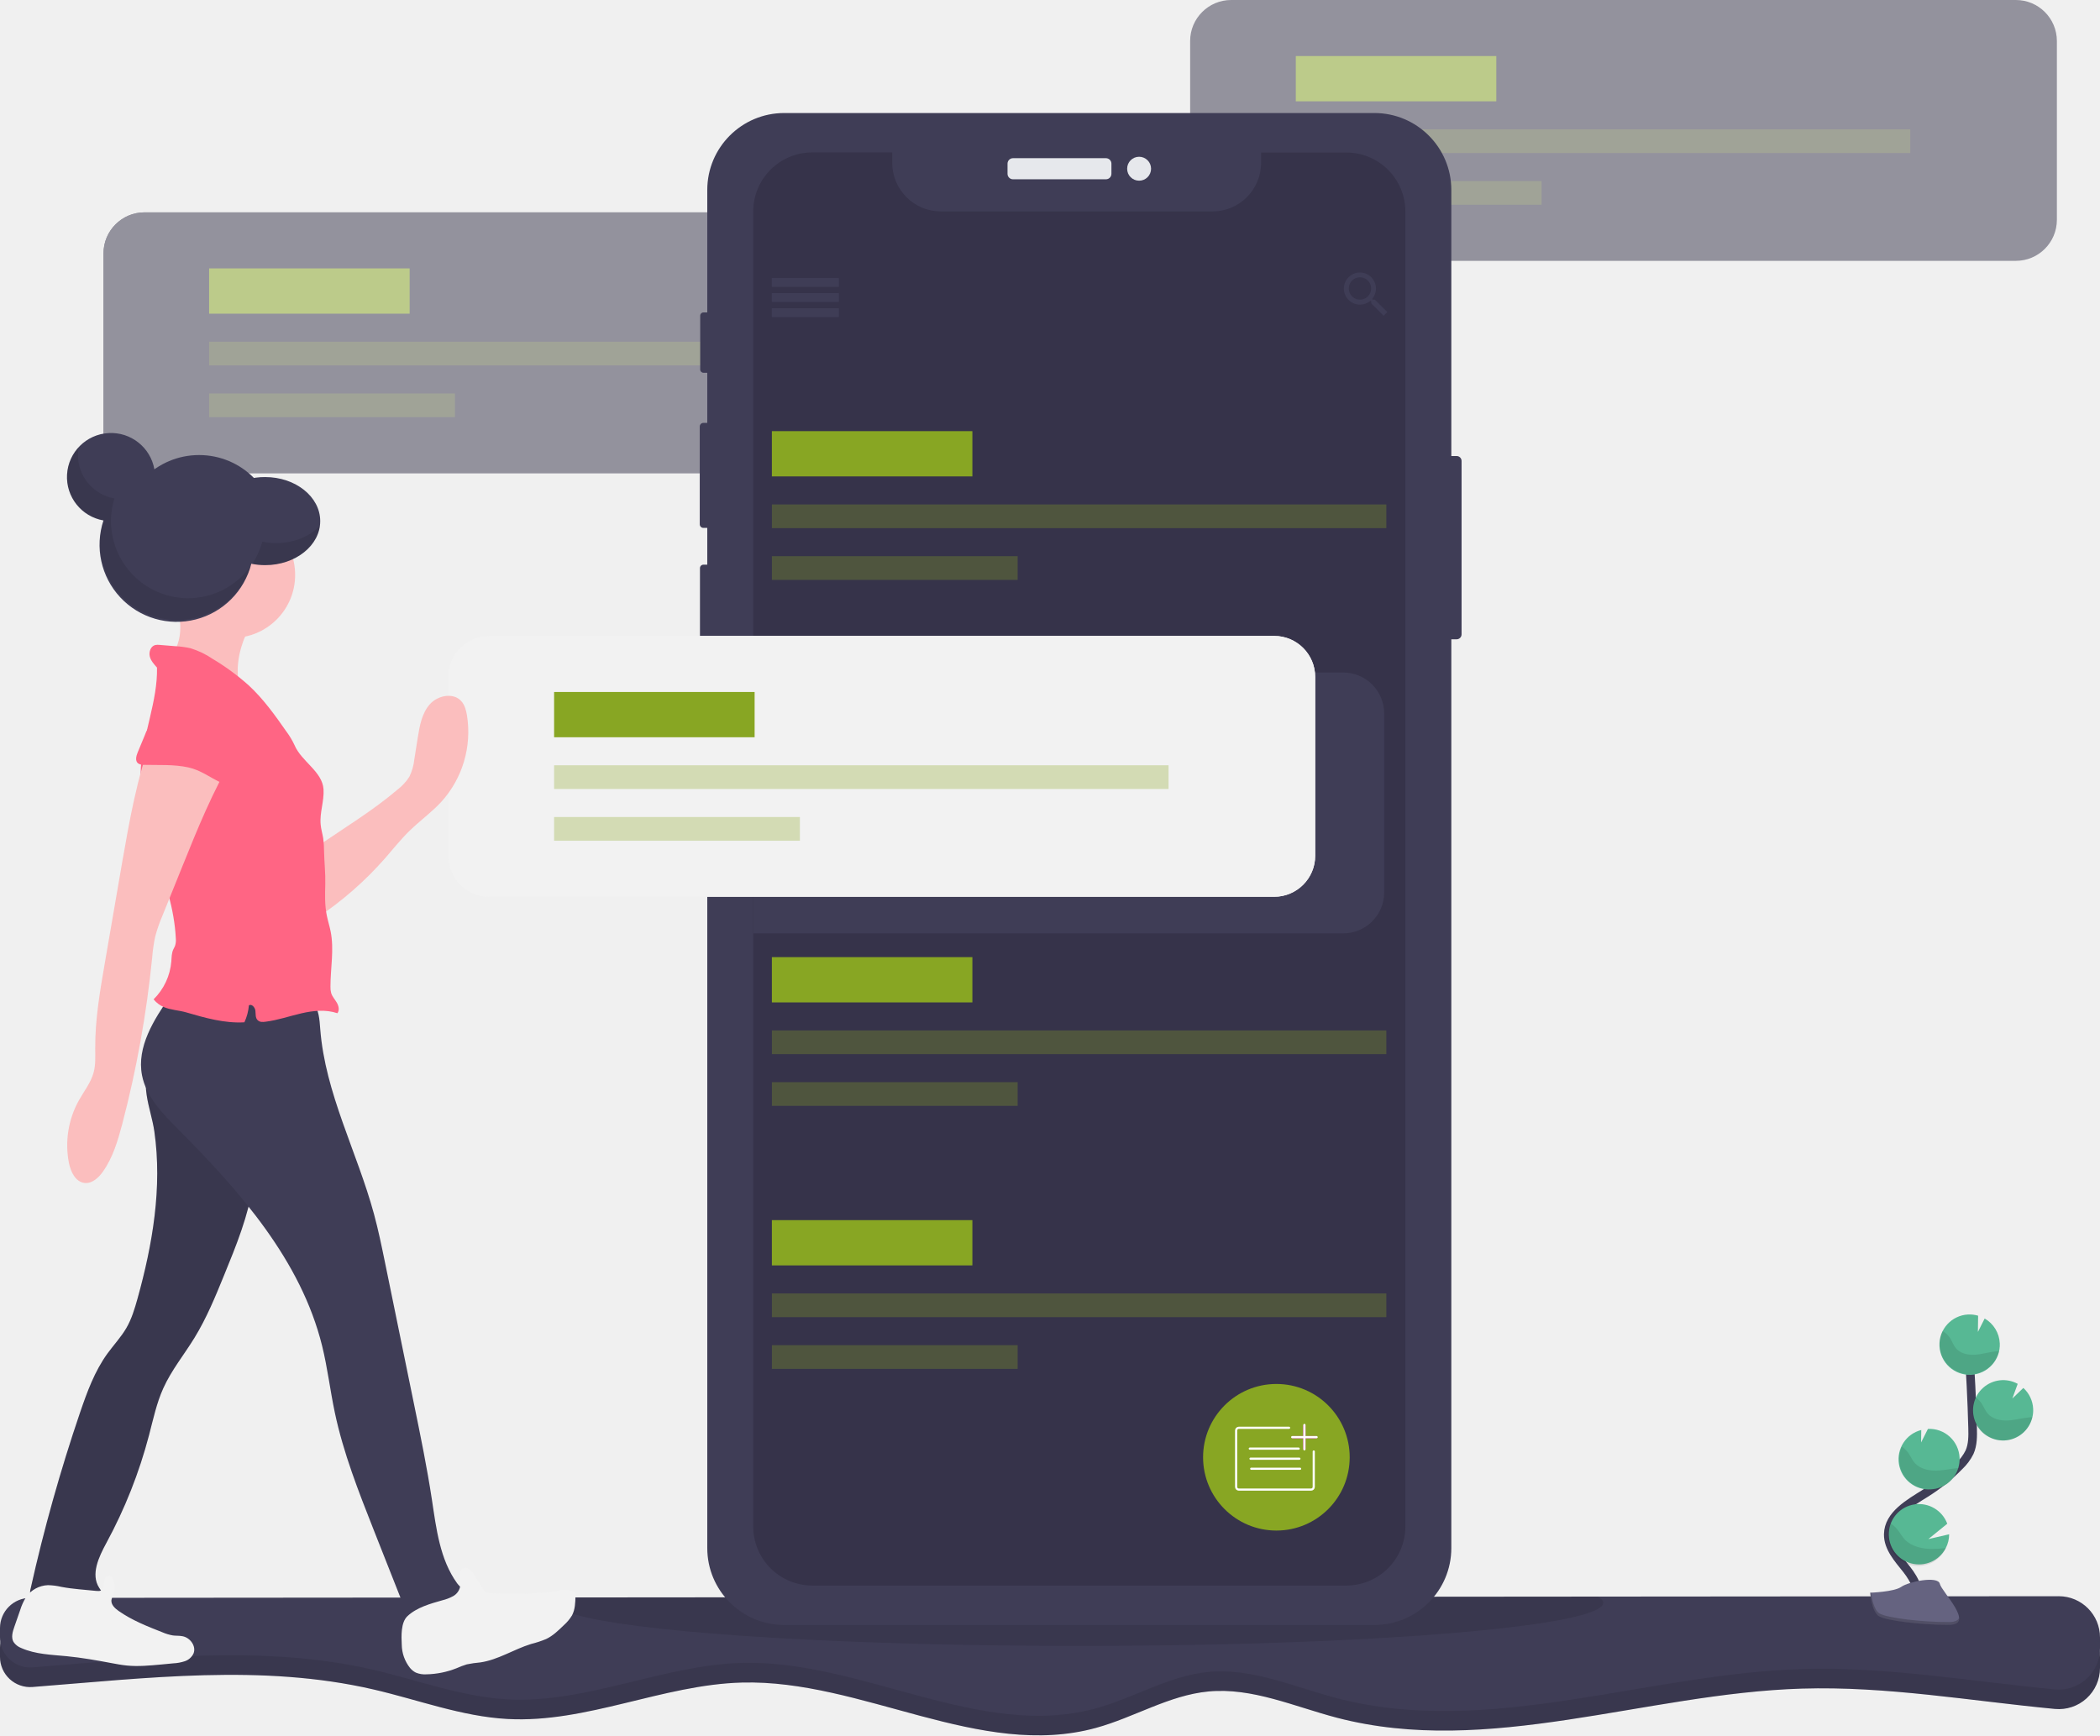
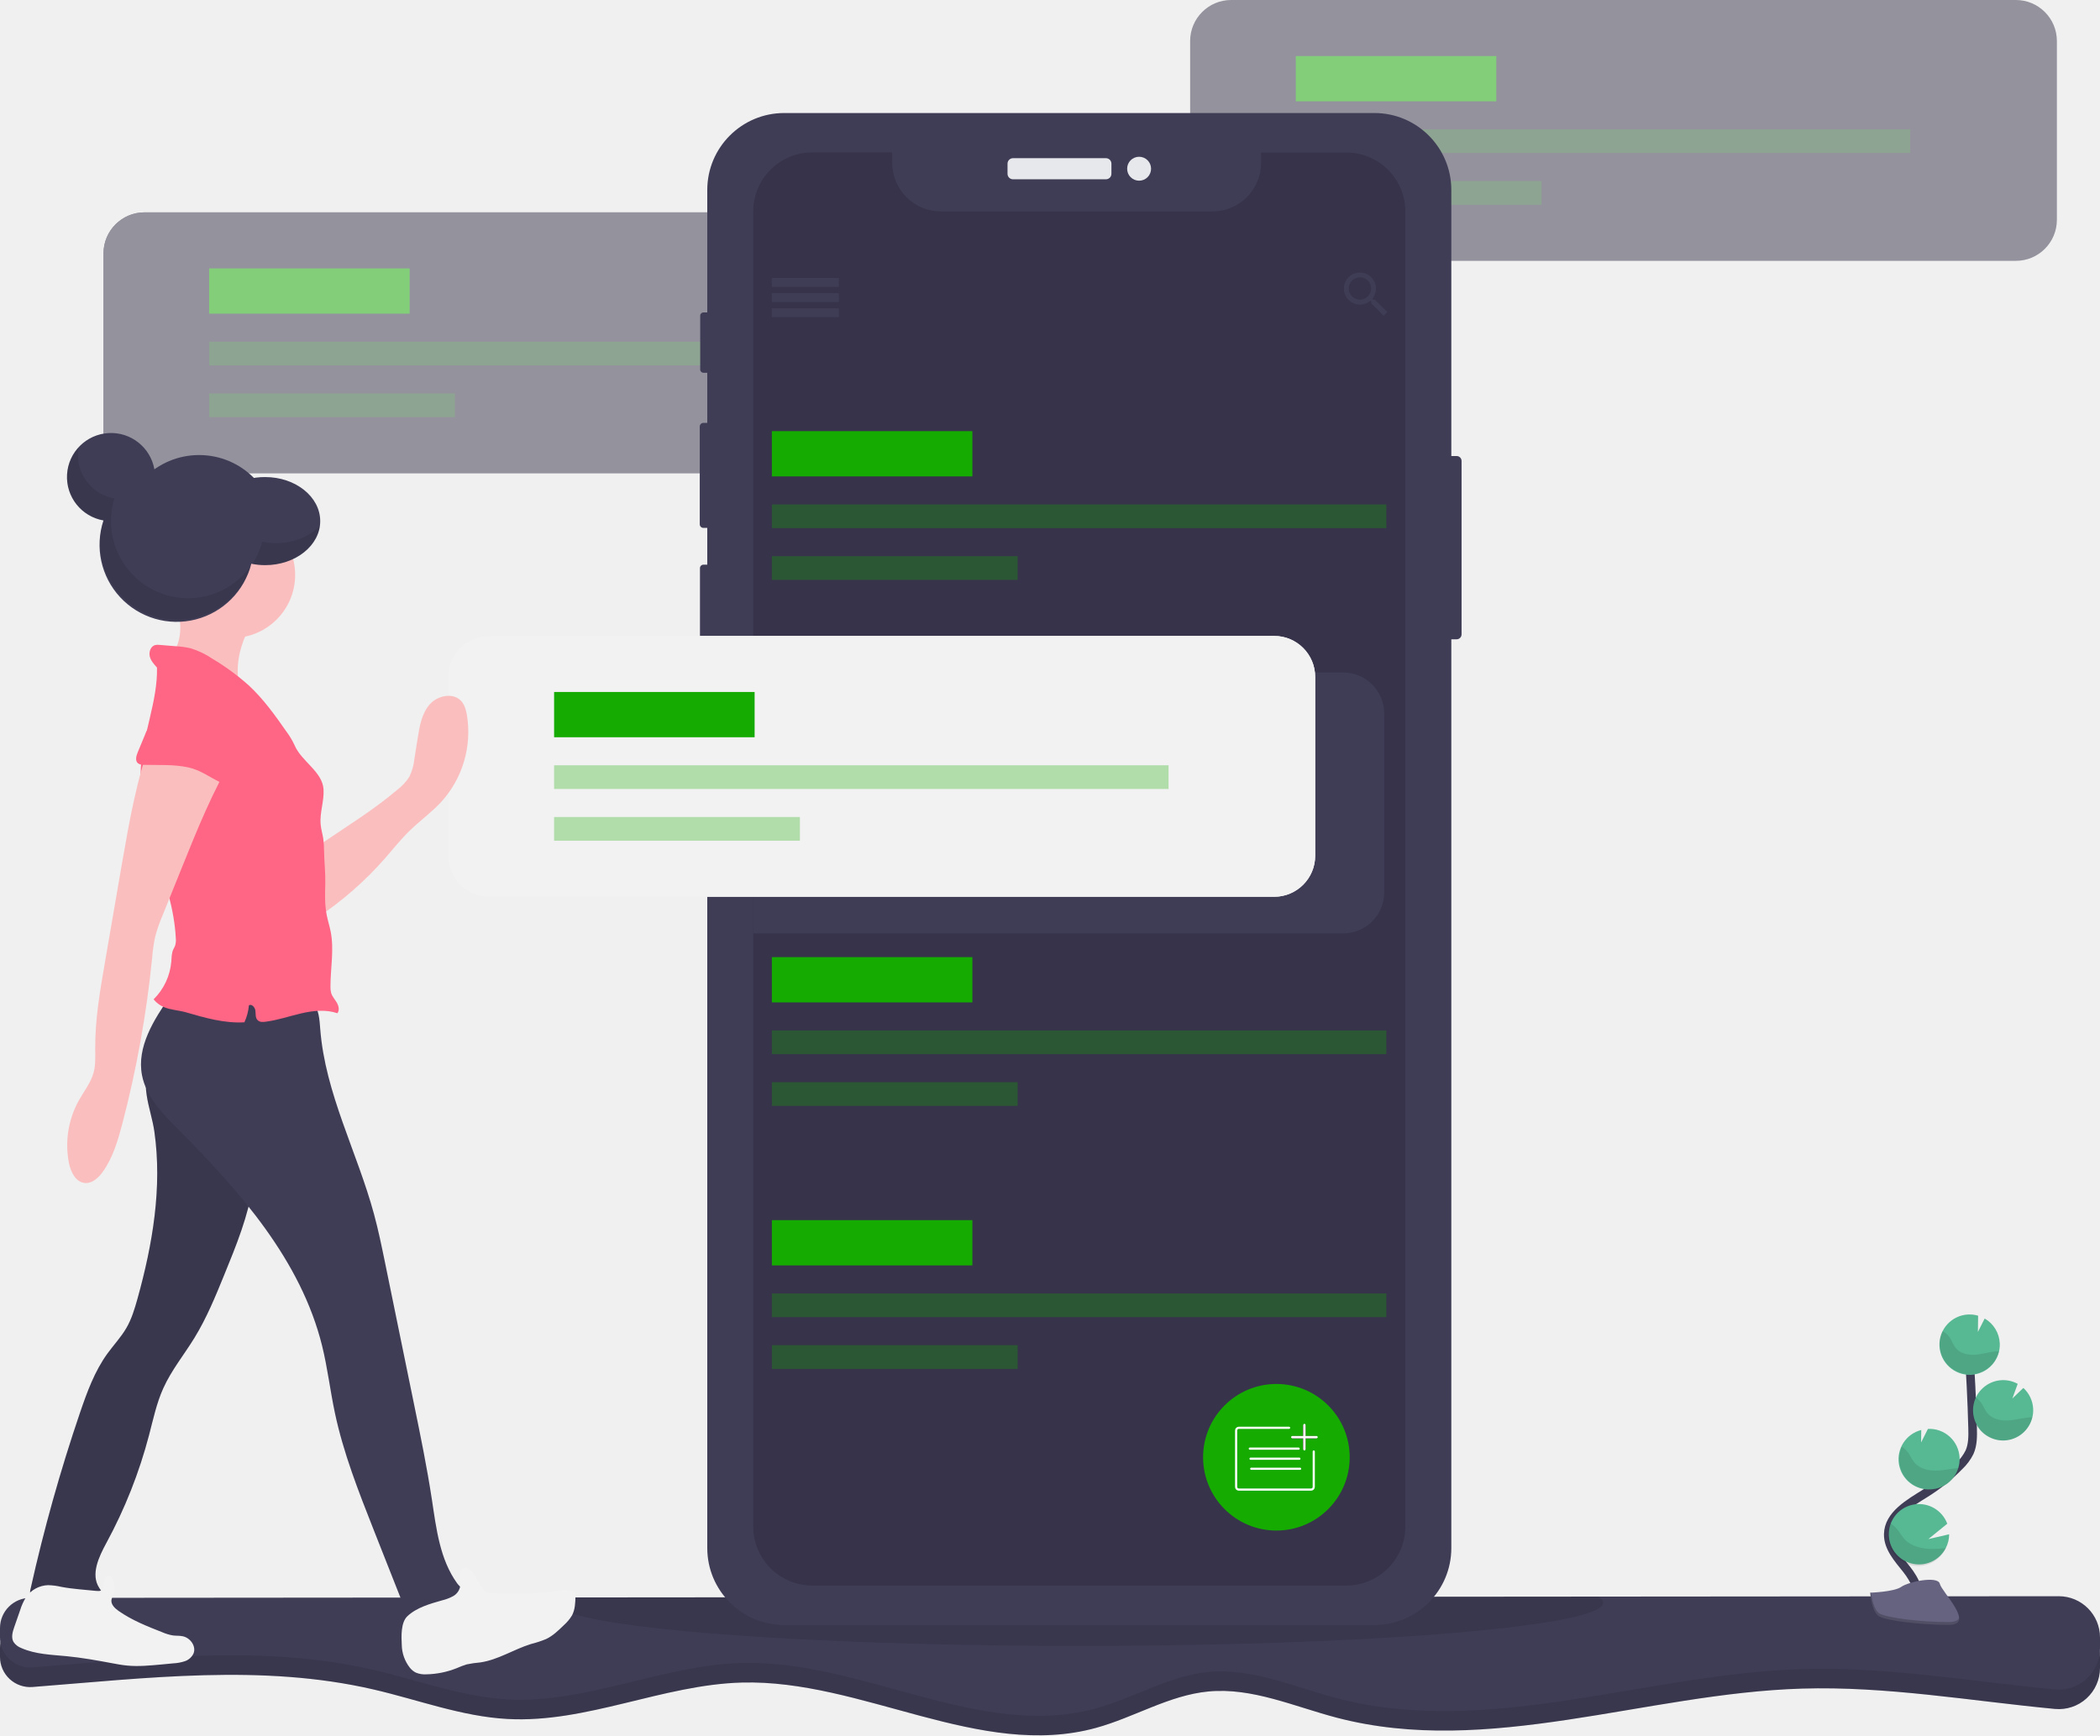
<svg xmlns="http://www.w3.org/2000/svg" data-name="Layer 1" width="974" height="805.02" viewBox="0 0 974 805.02">
  <path d="M974 768.75v5a19.11 19.11 0 01-20.91 19c-39.15-3.72-78.12-10.64-117.4-9.43-72.42 2.21-145.44 31.83-215.54 13.53-19.77-5.16-39.32-14.13-59.66-12.2-18.25 1.73-34.49 12.05-52.17 16.89C454.55 816.3 399.8 779 344.06 780.51c-36.74 1-71.92 18.89-108.62 16.9-21.27-1.14-41.53-8.92-62.28-13.71-51.66-11.94-104.86-5.27-158.09-1.13A14 14 0 010 768.64v-4.28a14 14 0 0114-14l940.92-.76A19.11 19.11 0 01974 768.75z" fill="#3f3d56" />
  <path d="M974 768.75v5a19.11 19.11 0 01-20.91 19c-39.15-3.72-78.12-10.64-117.4-9.43-72.42 2.21-145.44 31.83-215.54 13.53-19.77-5.16-39.32-14.13-59.66-12.2-18.25 1.73-34.49 12.05-52.17 16.89C454.55 816.3 399.8 779 344.06 780.51c-36.74 1-71.92 18.89-108.62 16.9-21.27-1.14-41.53-8.92-62.28-13.71-51.66-11.94-104.86-5.27-158.09-1.13A14 14 0 010 768.64v-4.28a14 14 0 0114-14l940.92-.76A19.11 19.11 0 01974 768.75z" opacity=".1" />
  <path d="M974 759.61v5a20.39 20.39 0 01-.11 2.08 19.11 19.11 0 01-20.8 17c-39.15-3.73-78.12-10.65-117.4-9.44-72.42 2.22-145.44 31.84-215.54 13.53-19.77-5.16-39.32-14.13-59.66-12.2-18.25 1.73-34.49 12.05-52.17 16.9-53.77 14.72-108.52-22.58-164.26-21.08-36.74 1-71.92 18.89-108.62 16.91-21.27-1.15-41.53-8.92-62.28-13.72-51.65-11.93-104.86-5.26-158.09-1.12a14 14 0 01-14.86-11.5 13.7 13.7 0 01-.21-2.46v-4.28a14 14 0 0114-14l235.83-.19 481.81-.4 223.28-.18A19.11 19.11 0 01974 759.61z" fill="#3f3d56" />
  <path d="M743.59 743.51c0 2.21-4.36 4.33-12.4 6.32-32.19 7.95-123.19 13.68-230.6 13.68-105.67 0-195.58-5.55-229-13.31-9-2.09-14-4.34-14-6.69 0-.82.6-1.63 1.78-2.43l481.81-.4c1.59.93 2.41 1.83 2.41 2.83z" opacity=".1" />
  <g opacity=".5">
    <rect x="552" width="402" height="121" rx="19.03" fill="#36334a" />
-     <path fill="#88a623" d="M601 26h93v21h-93z" />
-     <path fill="#88a623" opacity=".3" d="M601 60h285v11H601zm0 24h114v11H601z" />
+     <path fill="#15ab01" d="M601 26h93v21h-93z" />
+     <path fill="#15ab01" opacity=".3" d="M601 60h285v11H601zm0 24h114v11H601z" />
  </g>
  <g opacity=".5">
    <rect x="48" y="98.51" width="402" height="121" rx="19.03" fill="#36334a" />
    <path fill="#36334a" d="M97 124.51h93v21H97zm0 34h285v11H97zm0 24h114v11H97z" />
    <rect x="48" y="98.51" width="402" height="121" rx="19.03" fill="#36334a" />
-     <path fill="#88a623" d="M97 124.51h93v21H97z" />
-     <path fill="#88a623" opacity=".3" d="M97 158.51h285v11H97zm0 24h114v11H97z" />
+     <path fill="#15ab01" d="M97 124.51h93v21H97z" />
+     <path fill="#15ab01" opacity=".3" d="M97 158.51h285v11H97zm0 24h114v11H97z" />
  </g>
  <rect x="667.58" y="211.54" width="10.31" height="85.02" rx="2.29" fill="#3f3d56" />
  <rect x="324.76" y="144.93" width="5.79" height="27.99" rx="1.5" fill="#3f3d56" />
  <rect x="324.55" y="196.17" width="6.52" height="48.72" rx="1.69" fill="#3f3d56" />
  <rect x="324.65" y="261.94" width="6.21" height="49.14" rx="1.61" fill="#3f3d56" />
  <rect x="328.04" y="52.43" width="345.1" height="701.37" rx="35.69" fill="#3f3d56" />
  <rect x="467.3" y="73.38" width="48.19" height="9.79" rx="2.54" fill="#e6e8ec" />
  <circle cx="528.33" cy="78.27" r="5.55" fill="#e6e8ec" />
  <path d="M651.83 98.11v610a27.41 27.41 0 01-27.41 27.4H376.76a27.41 27.41 0 01-27.41-27.4v-610a27.41 27.41 0 0127.41-27.41h37.06v4.81a22.58 22.58 0 0022.57 22.57h126a22.57 22.57 0 0022.52-22.57v-4.76h39.51a27.41 27.41 0 0127.41 27.36z" fill="#36334a" />
  <path fill="#3f3d56" d="M358 129h31v4h-31zm0 7h31v4h-31zm0 7h31v4h-31z" />
  <path fill="#3f3d56" d="M358 129h31v4h-31zm0 7h31v4h-31zm0 7h31v4h-31zm279.66-4h-.91l-.35-.29a7.61 7.61 0 001.78-4.89 7.44 7.44 0 10-7.4 7.48 7.73 7.73 0 004.88-1.78l.34.29v.92l5.74 5.75 1.72-1.72zm-6.88 0a5.18 5.18 0 115.16-5.18 5.15 5.15 0 01-5.16 5.18z" />
-   <path fill="#88a623" d="M358 200h93v21h-93z" />
-   <path fill="#88a623" opacity=".3" d="M358 234h285v11H358zm0 24h114v11H358z" />
-   <path fill="#88a623" d="M358 444h93v21h-93z" />
-   <path fill="#88a623" opacity=".3" d="M358 478h285v11H358zm0 24h114v11H358z" />
-   <path fill="#88a623" d="M358 566h93v21h-93z" />
-   <path fill="#88a623" opacity=".3" d="M358 600h285v11H358zm0 24h114v11H358z" />
-   <circle cx="592" cy="676" r="34" fill="#88a623" />
+   <path fill="#15ab01" d="M358 200h93v21h-93z" />
+   <path fill="#15ab01" opacity=".3" d="M358 234h285v11H358zm0 24h114v11H358z" />
+   <path fill="#15ab01" d="M358 444h93v21h-93z" />
+   <path fill="#15ab01" opacity=".3" d="M358 478h285v11H358zm0 24h114v11H358z" />
+   <path fill="#15ab01" d="M358 566h93v21h-93z" />
+   <path fill="#15ab01" opacity=".3" d="M358 600h285v11H358zm0 24h114v11H358z" />
+   <circle cx="592" cy="676" r="34" fill="#15ab01" />
  <path d="M609.33 673.32v16.43a1.25 1.25 0 01-1.25 1.25h-33.5a1.25 1.25 0 01-1.25-1.25v-26.17a1.25 1.25 0 011.25-1.25h23.31M579.67 672h22.66M580 676.67h22.67m-22.34 4.66H603" fill="none" stroke="#fff" stroke-linecap="round" stroke-miterlimit="10" />
  <path fill="none" stroke="#f0f" stroke-miterlimit="10" d="M605 661v11.33m5.67-5.66h-11.34" />
  <path fill="none" stroke="#fff" stroke-linecap="round" stroke-miterlimit="10" d="M605 661v11.33m5.67-5.66h-11.34" />
  <path d="M888.6 745.17c3-5.51-.4-12.27-4.29-17.18s-8.61-10-8.51-16.29c.15-9 9.7-14.31 17.33-19.09a84 84 0 0015.56-12.51 22.8 22.8 0 004.78-6.4c1.58-3.52 1.54-7.52 1.44-11.37q-.51-19.26-1.91-38.49" fill="none" stroke="#3f3d56" stroke-miterlimit="10" stroke-width="4" />
  <path d="M927.51 623.14a14 14 0 00-7-11.5l-3.14 6.22.1-7.53a14.22 14.22 0 00-4.63-.56 14 14 0 1014.68 13.37zm-25.03 94.99a14 14 0 11.68-11.3l-8.77 7.13 9.65-2.23a14 14 0 01-1.56 6.4zm-6.93-27.25a14 14 0 01-4.45-27.53l-.08 5.78 3.18-6.29a14 14 0 0114.67 13.36 13.84 13.84 0 01-.6 4.79 14 14 0 01-12.72 9.89zm34.07-22.67a14 14 0 116.21-26.27l-2.48 6.8 5.1-4.9a14 14 0 014.55 9.67 13.79 13.79 0 01-.35 3.87 14 14 0 01-13.03 10.83z" fill="#57b894" />
  <path d="M925.62 626.88c-3.24.35-6.39 1.36-9.64 1.56s-6.82-.57-8.88-3.1c-1.1-1.36-1.66-3.08-2.59-4.57a10 10 0 00-3.54-3.33 14 14 0 1026.24 9.32q-.79.03-1.59.12zm4 41.33a14 14 0 01-13.35-20 10.37 10.37 0 012.82 2.82c1 1.51 1.61 3.26 2.78 4.64 2.19 2.57 5.92 3.41 9.31 3.26s6.66-1.12 10-1.43c.47 0 .94-.07 1.42-.08a14 14 0 01-12.98 10.79zm-34.07 22.67a14 14 0 01-13.46-19.76 11.48 11.48 0 013 2.85c1.09 1.54 1.77 3.32 3.05 4.74 2.37 2.63 6.35 3.56 9.93 3.48s6.83-.93 10.28-1.2a14 14 0 01-12.8 9.89zm6.93 27.25a14.017 14.017 0 01-25.59-11.45 13.84 13.84 0 013.08 2.75c1.34 1.62 2.22 3.47 3.76 5 2.87 2.82 7.5 4 11.63 4.09a60 60 0 007.12-.39z" opacity=".1" />
  <path d="M867.43 738.82s11.08-.34 14.42-2.72 17-5.21 17.86-1.4 16.65 19 4.15 19.06-29.06-1.94-32.4-4-4.03-10.94-4.03-10.94z" fill="#656380" />
  <path d="M904.08 752.44c-12.51.1-29.06-1.95-32.39-4-2.54-1.55-3.55-7.09-3.89-9.65h-.37s.7 8.94 4 11 19.89 4.07 32.4 4c3.61 0 4.85-1.31 4.78-3.21-.47 1.12-1.84 1.83-4.53 1.86z" opacity=".2" />
  <path d="M642 331.03v82.94a19 19 0 01-19 19H349.35v-121H623a19 19 0 0119 19.06z" fill="#3f3d56" />
  <rect x="208" y="295" width="402" height="121" rx="19.03" fill="#f2f2f2" />
  <rect x="208" y="295" width="402" height="121" rx="19.03" fill="#f2f2f2" />
-   <path fill="#88a623" d="M257 321h93v21h-93z" />
-   <path fill="#88a623" opacity=".3" d="M257 355h285v11H257zm0 24h114v11H257z" />
+   <path fill="#15ab01" d="M257 321h93v21h-93z" />
+   <path fill="#15ab01" opacity=".3" d="M257 355h285v11H257zm0 24h114v11H257z" />
  <circle cx="92.34" cy="246.84" r="35.75" fill="#3f3d56" />
  <path d="M71.6 524.94c3.69 25.89-.81 52.29-7.82 77.48-1.31 4.69-2.72 9.42-5.17 13.63s-5.86 7.83-8.74 11.79c-6 8.26-9.52 18-12.81 27.64a779.65 779.65 0 00-22.82 81.32 5.57 5.57 0 000 3.47c.87 2 3.51 2.26 5.68 2.25l28.06-.15c1-1.92-.85-4-2-5.84-4-6.22-.16-14.3 3.37-20.81a223.74 223.74 0 0019.78-50c1.92-7.33 3.48-14.82 6.6-21.73 3.77-8.38 9.68-15.59 14.48-23.43 5.58-9.11 9.65-19 13.69-28.93 5.64-13.78 11.33-27.73 13.55-42.45 2.09-13.82 1.06-27.9-.3-41.81a2.64 2.64 0 00-3.06-3l-37.65-1.94c-7.76-.4-9.6-2.1-8.42 5.52.82 5.69 2.76 11.23 3.58 16.99z" fill="#3f3d56" />
  <path d="M71.6 524.94c3.69 25.89-.81 52.29-7.82 77.48-1.31 4.69-2.72 9.42-5.17 13.63s-5.86 7.83-8.74 11.79c-6 8.26-9.52 18-12.81 27.64a779.65 779.65 0 00-22.82 81.32 5.57 5.57 0 000 3.47c.87 2 3.51 2.26 5.68 2.25l28.06-.15c1-1.92-.85-4-2-5.84-4-6.22-.16-14.3 3.37-20.81a223.74 223.74 0 0019.78-50c1.92-7.33 3.48-14.82 6.6-21.73 3.77-8.38 9.68-15.59 14.48-23.43 5.58-9.11 9.65-19 13.69-28.93 5.64-13.78 11.33-27.73 13.55-42.45 2.09-13.82 1.06-27.9-.3-41.81a2.64 2.64 0 00-3.06-3l-37.65-1.94c-7.76-.4-9.6-2.1-8.42 5.52.82 5.69 2.76 11.23 3.58 16.99z" opacity=".1" />
  <path d="M79 461.99c-7.65 11-15.67 23.66-13.13 36.83 1.93 10 9.55 17.75 16.74 25 28.74 28.86 57 60.92 66.78 100.47 2.52 10.22 3.74 20.71 5.91 31 3.94 18.7 11 36.58 18 54.35l18.72 47.38a28.36 28.36 0 0027.1-18c-2.46-.19-5.67-2.57-7.11-4.57-8-11.07-9.64-25.31-11.69-38.81-2.27-14.92-5.3-29.72-8.34-44.51l-13.4-65.42c-1.55-7.55-3.1-15.11-5.12-22.54-7.82-28.83-22.64-56-24.93-85.81-.34-4.38-.55-9.19-3.52-12.44-3.12-3.43-8.24-4-12.87-4.27-18.73-1.24-34.89-3.07-53.14 1.34z" fill="#3f3d56" />
  <path d="M28.47 736.13a29.86 29.86 0 00-6.22-.8 12.92 12.92 0 00-10.16 5.55 25.25 25.25 0 00-2.73 6l-2.71 7.78c-.8 2.28-1.58 4.91-.39 7a7.42 7.42 0 003.64 2.85c6.56 2.92 13.95 3.08 21.1 3.78 6.94.68 13.82 1.9 20.67 3.19 2.36.44 4.71.89 7.1 1.13 5.34.54 10.72 0 16.06-.48l5.51-.53a19.84 19.84 0 005.42-1 6.83 6.83 0 004-3.59c1.36-3.37-1.56-7.36-5.13-8-1.45-.29-2.95-.16-4.42-.35a20.88 20.88 0 01-4.84-1.45c-7.05-2.77-14.17-5.57-20.37-9.93-1.72-1.21-3.52-2.9-3.33-5a10.19 10.19 0 01.89-2.59 9.46 9.46 0 00.08-6.69c-.34-.92-1-1.89-1.93-2-2.64-.32-2.32 3.53-2.71 5-.53 2-1.49 2.18-3.37 2-5.4-.58-10.8-.85-16.16-1.87zm157.87 26.83a17.65 17.65 0 003.82 10.75 8.36 8.36 0 002.72 2.19 10.92 10.92 0 004.95.79 40.05 40.05 0 0013.89-2.81 39.7 39.7 0 014.8-1.81 53.88 53.88 0 016.24-.9c8.27-1.19 15.53-6.07 23.52-8.54a49.45 49.45 0 007-2.3c3.16-1.49 5.72-4 8.23-6.43a19.89 19.89 0 003.78-4.52c1.47-2.74 1.56-6 1.62-9.1a2.59 2.59 0 00-.24-1.41 2.1 2.1 0 00-.9-.71c-2.43-1.2-5.31-.6-8-.13-9.72 1.73-19.67 1.41-29.54 1.09a4.29 4.29 0 01-4.54-2.59l-3.75-6c-1.07-1.72-2.77-3.69-4.71-3.1-1.55.47-2.18 2.37-2.12 4s.56 3.25.25 4.84a6.61 6.61 0 01-3.2 4.16 20.44 20.44 0 01-5 1.92c-5.52 1.56-11.94 3.33-16.21 7.39-3.09 2.92-2.8 9.37-2.61 13.22z" fill="#f2f2f2" />
  <path d="M184.4 366.26a23.17 23.17 0 005.46-5.94 24.21 24.21 0 002.33-8.21l1.57-9.92c.87-5.47 1.89-11.26 5.54-15.43s10.92-5.66 14.63-1.54c1.62 1.79 2.26 4.25 2.66 6.64a48.34 48.34 0 01-11.82 40c-4.49 4.92-10 8.83-14.75 13.48-4.14 4-7.73 8.59-11.55 12.94a159.42 159.42 0 01-31.47 27.5c.14-7.44 1.09-15.42 0-22.81-.81-5.34-3-8.22 2.17-11.71 12-8.16 24.11-15.54 35.23-25zM83.56 293.08c-.39 5.32-2.6 10.76-7 13.83q18.69 6.54 36.87 14.42c-2.34-2.25-3.05-5.7-3.16-8.94-.31-8.47 2.62-16.8 6.9-24.1a5.85 5.85 0 001.13-3.18c-.14-2.36-2.94-3.45-5.24-4a128.86 128.86 0 00-23.92-3.47c-3.45-.11-7.54-1.2-6.76 3.19.74 4.1 1.49 8.1 1.18 12.25z" fill="#fbbebe" />
  <circle cx="107.66" cy="266.7" r="29.23" fill="#fbbebe" />
  <path d="M136.6 345.65a35.36 35.36 0 00-3.71-6.22c-5.3-7.61-10.74-15.21-17.54-21.51a109.19 109.19 0 00-16.65-12.23 37.79 37.79 0 00-10.42-5 40.77 40.77 0 00-6.69-.91l-7.59-.62a6.21 6.21 0 00-2 .06c-2.06.52-3 3.08-2.56 5.15s2 3.75 3.38 5.32c.34 15.49-6.55 30.77-7.48 46.24-1.63 27 14.88 52.21 16.2 79.28a8.55 8.55 0 01-.38 3.63c-.22.56-.55 1.07-.8 1.62-.78 1.7-.75 3.63-.89 5.5a27.94 27.94 0 01-8.23 17.62 12.23 12.23 0 004.64 3.54c3.19 1.39 7 1.51 10.39 2.48 8.84 2.58 17.9 5.18 27.09 4.63a23.9 23.9 0 002.09-7.87c1.3-.81 2.8.92 3 2.44s-.09 3.29 1 4.39 2.47.93 3.8.76c5.61-.71 11-2.6 16.5-3.87s11.38-1.88 16.73-.06c1.08-1.37.62-3.4-.26-4.9s-2.13-2.82-2.63-4.49a10.08 10.08 0 01-.32-2.95c0-8.55 1.76-17.19.09-25.58-.49-2.46-1.27-4.86-1.77-7.33-1-4.79-.85-9.73-.72-14.62s-.46-10.18-.56-15.14a48.29 48.29 0 00-.4-6.13c-.34-2.13-1-4.21-1.18-6.36-.54-5.46 1.66-10.88 1.33-16.36-.55-8.32-10.22-12.84-13.46-20.51z" fill="#ff6584" />
  <path d="M70.63 341.73c-7.08 18.78-10.54 38.7-14 58.48l-8 46.46c-2.27 13.13-4.55 26.34-4.46 39.66 0 3.74.24 7.55-.74 11.16-1.28 4.74-4.46 8.69-6.87 13a42.78 42.78 0 00-4.6 28.93c.82 4.15 3.06 8.86 7.27 9.34 3.46.38 6.45-2.37 8.47-5.21 4.64-6.51 6.94-14.37 9-22.11a500.11 500.11 0 0013.87-77.09 75.06 75.06 0 011.39-9.8 69.54 69.54 0 013.38-9.76q4.59-11.38 9.19-22.76c7.07-17.53 14.18-35.14 23.89-51.36-9.6-2.76-19.59-6-29.19-8.73-2.77-.82-5.74-.33-8.6-.21z" fill="#fbbebe" />
  <path d="M87.27 355.97c-6.72-1.45-13.67-1-20.53-1.17a4.43 4.43 0 01-2.76-.72c-1.39-1.19-.8-3.42-.1-5.11l3.32-8a11.64 11.64 0 012.66-4.42c1.69-1.5 4.07-1.87 6.31-2.14 7.29-.84 14.79-1.12 21.86.85s13.72 6.45 16.88 13.08c1.32 2.76 1.93 6.24.18 8.75-2.6 3.73-8.43 7.9-12.78 5.86-5.21-2.44-9.2-5.71-15.04-6.98z" fill="#ff6584" />
  <path d="M123 221.3a29.52 29.52 0 00-16.28 4.69 35.75 35.75 0 00-35.1-8.22A20.43 20.43 0 1048 241.42a35.75 35.75 0 1068.57 20.09 32 32 0 006.41.65c14.1 0 25.54-9.15 25.54-20.43S137.08 221.3 123 221.3z" fill="#3f3d56" />
  <path d="M128.09 251.94a31.1 31.1 0 01-6.41-.65 35.57 35.57 0 01-4.68 10.29 32.11 32.11 0 006 .58c13.18 0 24-8 25.39-18.24-4.69 4.88-12.04 8.02-20.3 8.02zm-40.86 25.57a35.8 35.8 0 01-34.18-46.28 20.43 20.43 0 01-16.89-20.12 20.09 20.09 0 01.33-3.66 20.43 20.43 0 0011.46 34 35.75 35.75 0 0068.29 21.18 35.68 35.68 0 01-29.01 14.88z" opacity=".1" />
</svg>
